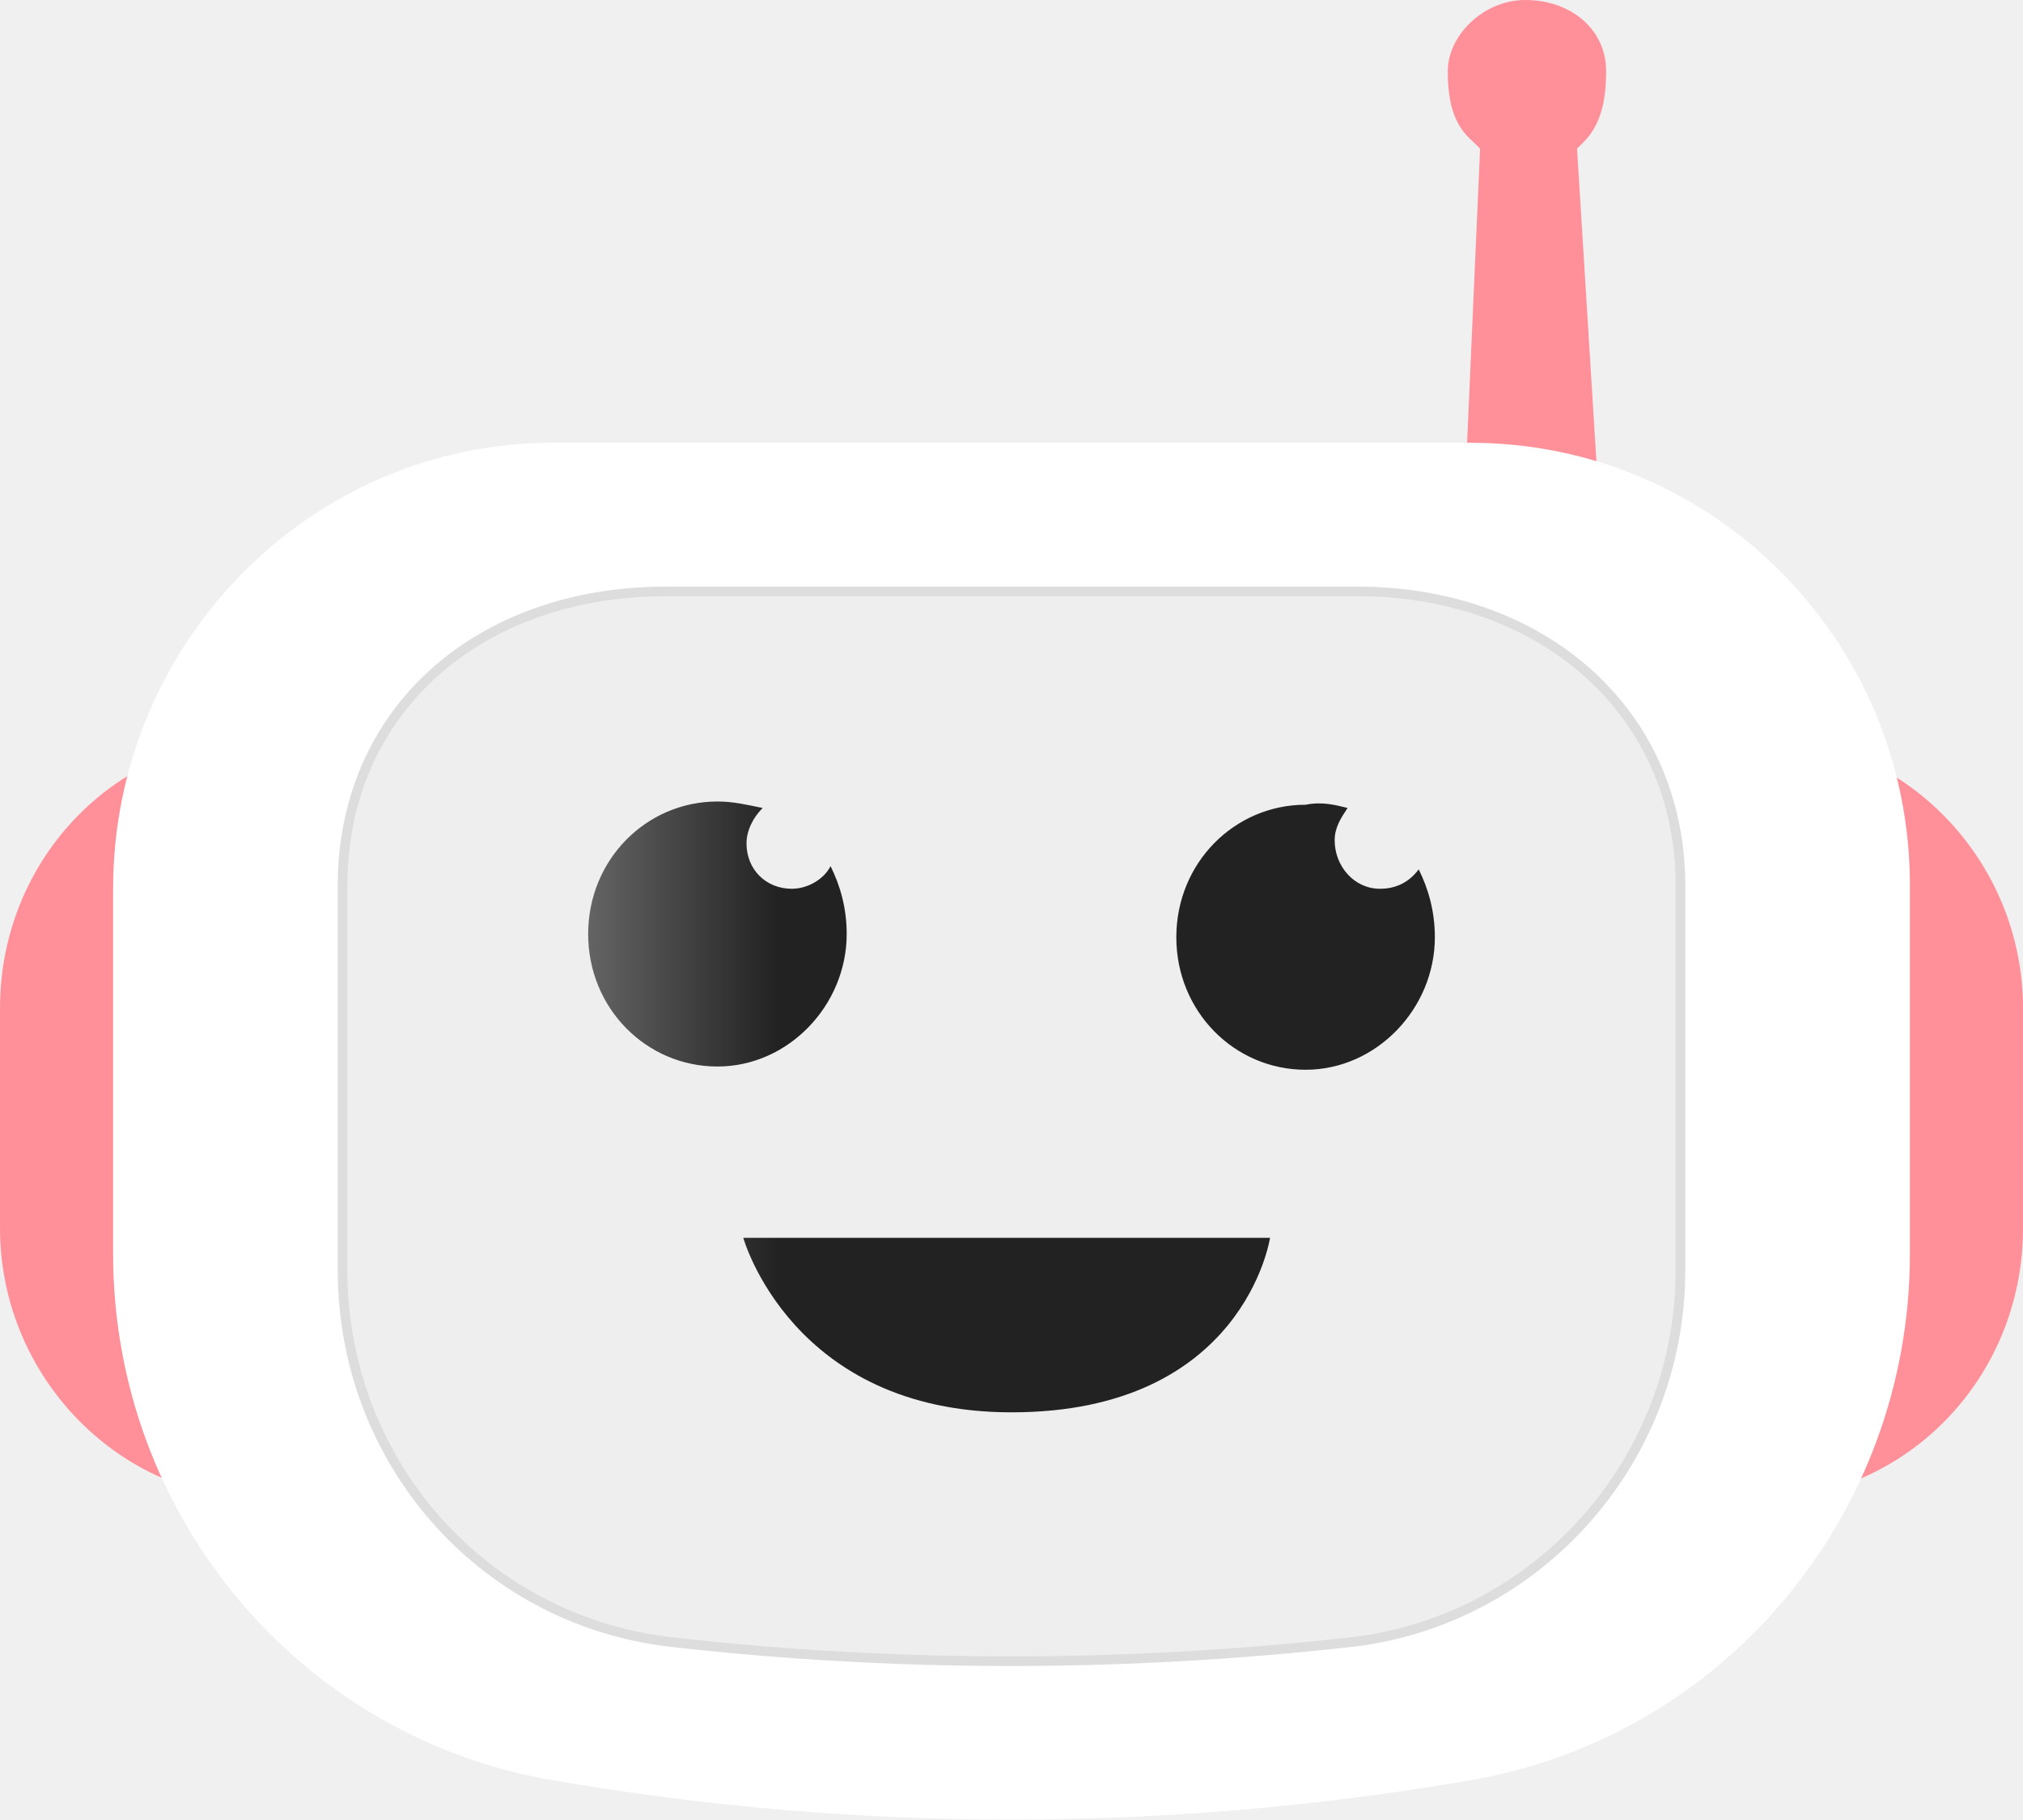
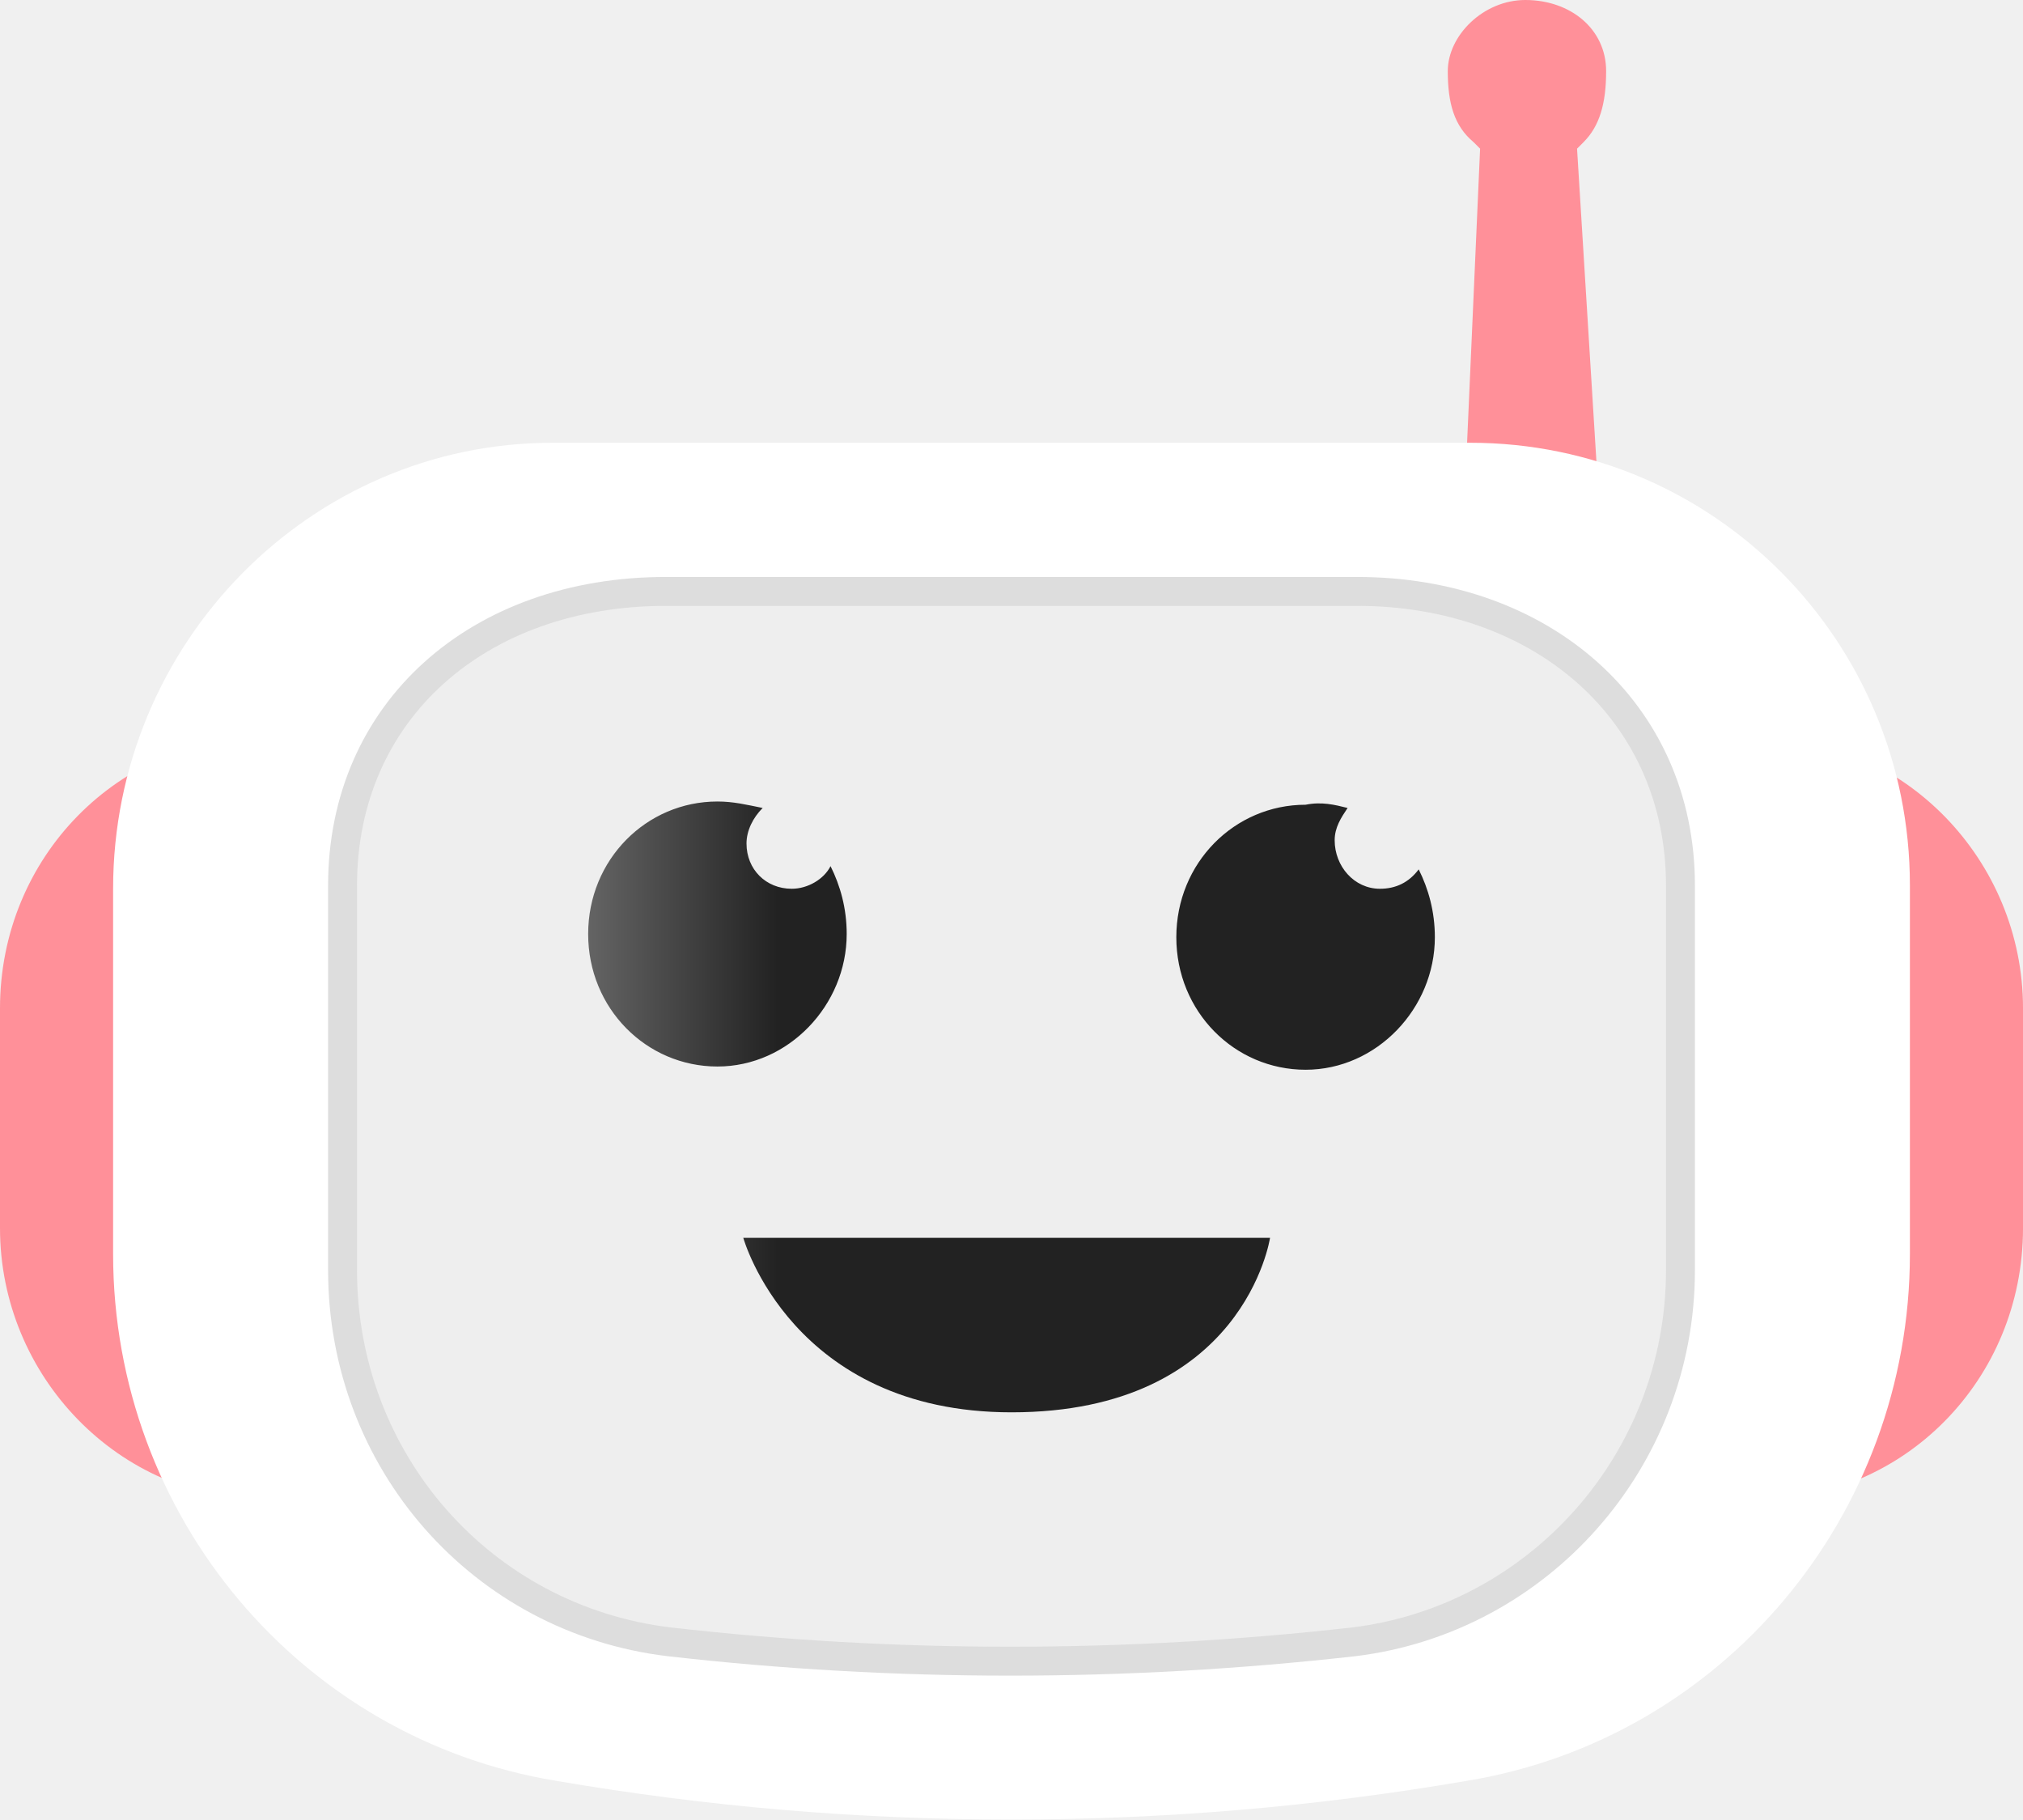
<svg xmlns="http://www.w3.org/2000/svg" height="12.578" width="13.985" xml:space="preserve" viewBox="0 0 13.985 12.578" y="0px" x="0px" id="svg6" version="1.1">
  <defs id="defs22" />
  <style id="style2" type="text/css">
	.st0{fill:url(#rect2475-2_1_);}
	.st1{fill-rule:evenodd;clip-rule:evenodd;fill:#FF9099;}
	.st2{fill-rule:evenodd;clip-rule:evenodd;fill:#FFFFFF;}
	.st3{fill-rule:evenodd;clip-rule:evenodd;fill:#EEEEEE;stroke:#DDDDDD;stroke-width:0.298;stroke-miterlimit:10;}
	.st4{fill-rule:evenodd;clip-rule:evenodd;fill:url(#path10_1_);}
</style>
  <linearGradient gradientTransform="matrix(1,0,0,-1,0,32)" y2="1.944" x2="14.984" y1="31.832" x1="15.016" gradientUnits="userSpaceOnUse" id="rect2475-2_1_">
    <stop id="stop5" style="stop-color:#646464" offset="0" />
    <stop id="stop7" style="stop-color:#222222" offset="1" />
  </linearGradient>
  <g transform="matrix(0.2234043,0,0,0.2234059,-0.156383,-0.2457465)" id="cv-icon">
    <path d="M 50.2,17 49.5,5.7 49.7,5.5 C 50.2,5 50.4,4.3 50.4,3.3 50.4,2 49.3,1.1 47.9,1.1 c -1.3,0 -2.4,1.1 -2.4,2.2 0,1 0.2,1.7 0.8,2.2 L 46.5,5.7 46,17 Z M 8.9,23.9 c -4.5,0 -8.2,3.7 -8.2,8.4 v 6.8 c 0,4.6 3.7,8.4 8.2,8.4 h 46.2 c 4.5,0 8.2,-3.7 8.2,-8.4 v -6.8 c 0,-4.6 -3.7,-8.4 -8.2,-8.4 z" class="st1" id="Shape" />
    <path d="M 46.2,14.8 H 17.8 C 10.3,14.8 4.2,21 4.2,28.6 v 11.3 c 0,8.1 5.8,15 13.7,16.3 9.3,1.6 18.9,1.6 28.2,0 C 54,54.9 59.8,48 59.8,39.9 V 28.5 c 0,-7.6 -6.1,-13.7 -13.6,-13.7 z" class="st2" id="path7" />
-     <path d="M 42.7,19.4 H 21.3 c -5.8,0 -10,3.7 -10,9.1 v 11.9 c 0,5.9 4.3,10.8 10.1,11.5 7,0.8 14.1,0.8 21.2,0 5.7,-0.7 10.1,-5.6 10.1,-11.5 V 28.5 c 0,-5.4 -4.3,-9.1 -10,-9.1 z" class="st3" id="Rectangle-Copy-4" />
+     <path d="M 42.7,19.4 H 21.3 c -5.8,0 -10,3.7 -10,9.1 v 11.9 c 0,5.9 4.3,10.8 10.1,11.5 7,0.8 14.1,0.8 21.2,0 5.7,-0.7 10.1,-5.6 10.1,-11.5 V 28.5 c 0,-5.4 -4.3,-9.1 -10,-9.1 z" class="st3" id="Rectangle-Copy-4" style="stroke-width:0.895;stroke-miterlimit:10;stroke-dasharray:none" />
    <linearGradient gradientTransform="matrix(0.2234,0,0,-0.2234,-631.7687,-616.0897)" y2="-2915.838" x2="2938.834" y1="-2915.838" x1="2912.606" gradientUnits="userSpaceOnUse" id="path10_1_">
      <stop id="stop14" style="stop-color:#646464" offset="0" />
      <stop id="stop16" style="stop-color:#222222" offset="1" />
    </linearGradient>
    <path style="fill:url(#path10_1_)" d="M 23.7,39.4 H 40 c 0,0 -0.8,5.4 -8,5.4 -6.8,0 -8.3,-5.4 -8.3,-5.4 z m 0.6,-13.3 c -0.3,0.3 -0.5,0.7 -0.5,1.1 0,0.8 0.6,1.4 1.4,1.4 0.5,0 1,-0.3 1.2,-0.7 0.3,0.6 0.5,1.3 0.5,2.1 0,2.2 -1.8,4.1 -4,4.1 -2.2,0 -4,-1.8 -4,-4.1 0,-2.3 1.8,-4.1 4,-4.1 0.5,0 0.9,0.1 1.4,0.2 z m 18.1,0 c -0.2,0.3 -0.4,0.6 -0.4,1 0,0.8 0.6,1.5 1.4,1.5 0.5,0 0.9,-0.2 1.2,-0.6 0.3,0.6 0.5,1.3 0.5,2.1 0,2.2 -1.8,4.1 -4,4.1 -2.2,0 -4,-1.8 -4,-4.1 0,-2.3 1.8,-4.1 4,-4.1 0.5,-0.1 0.9,0 1.3,0.1 z" class="st4" id="path10" />
  </g>
</svg>
